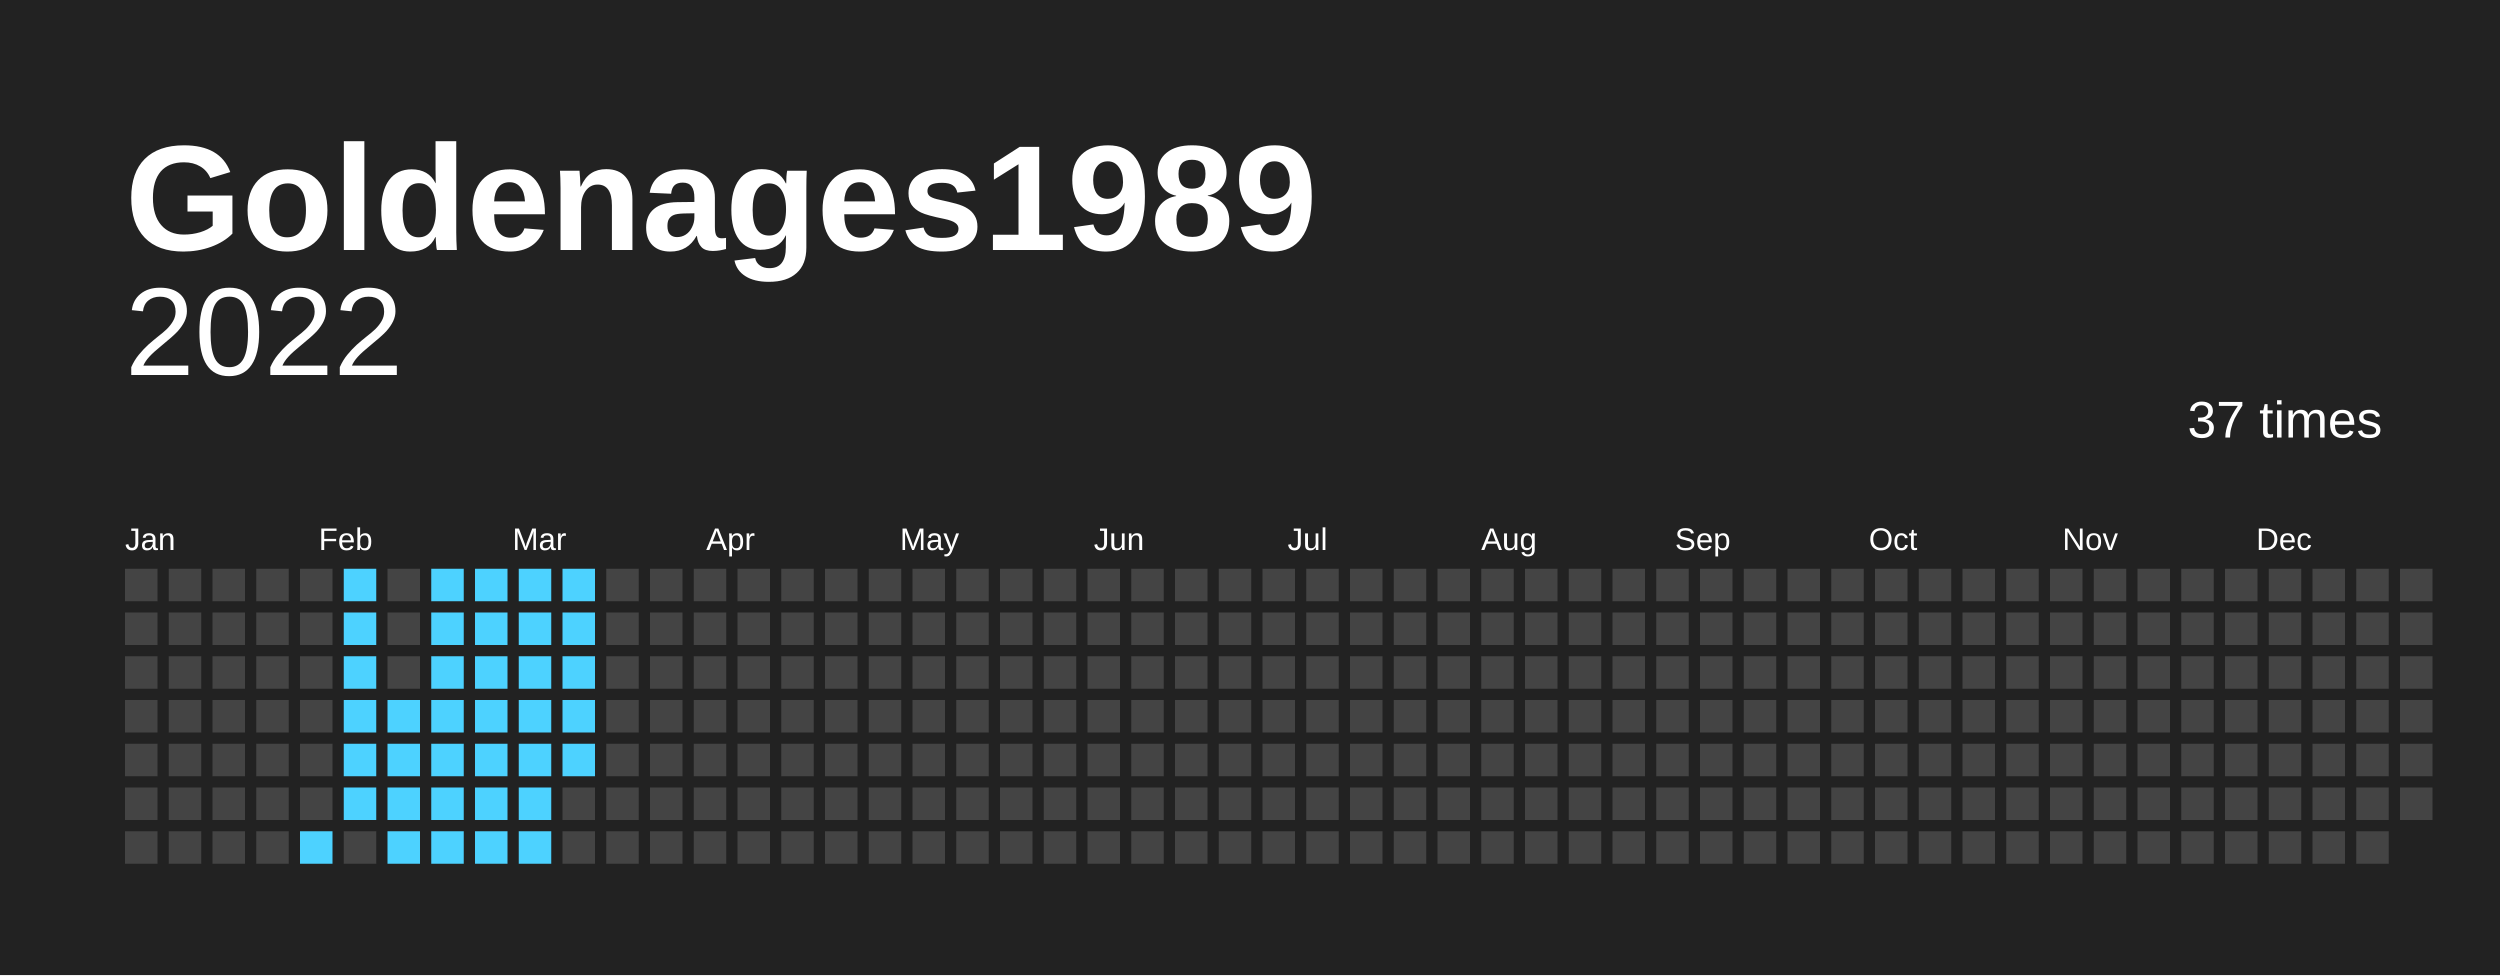
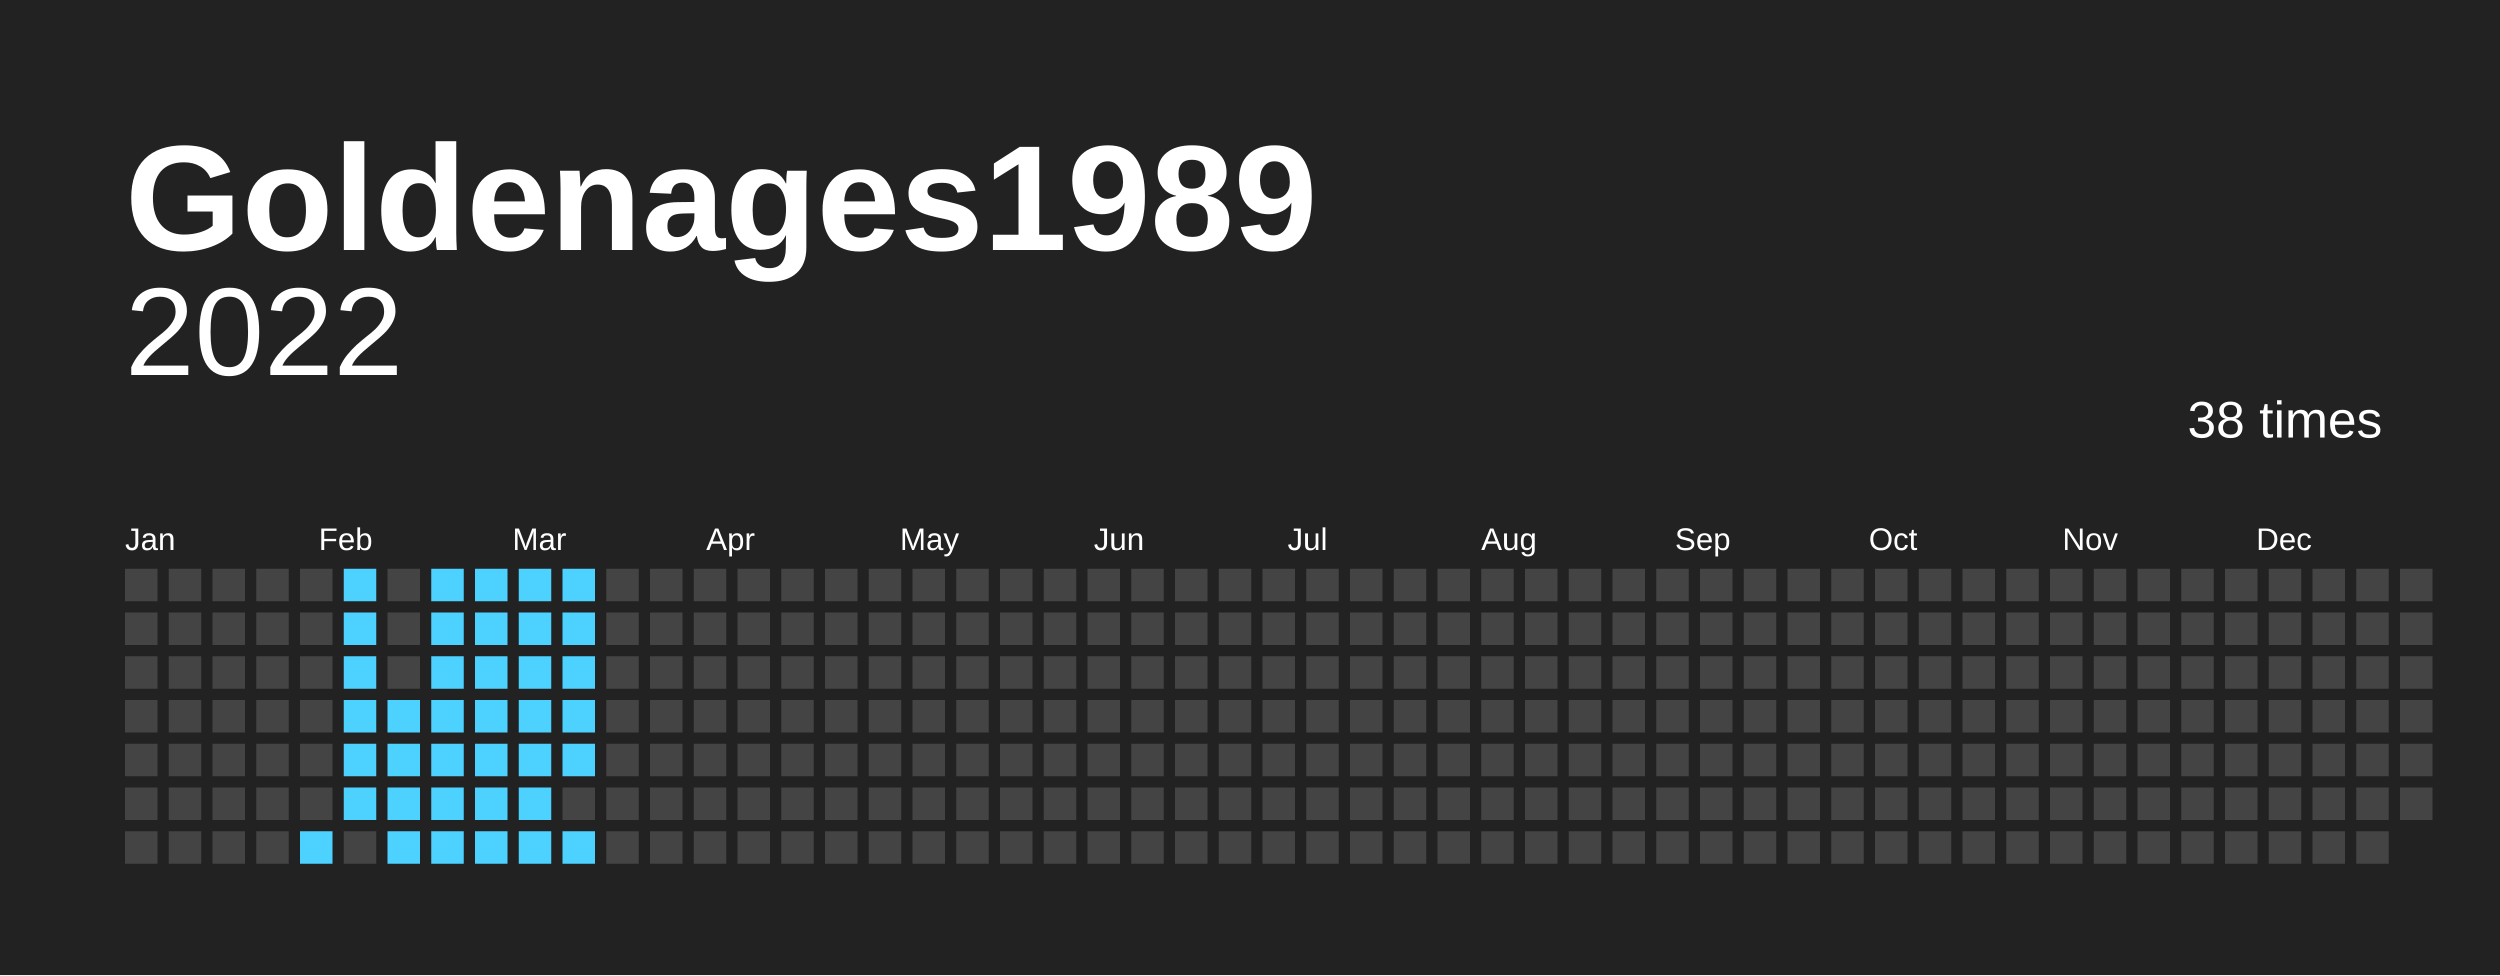
<svg xmlns="http://www.w3.org/2000/svg" baseProfile="full" height="78mm" version="1.1" viewBox="0,0,200,78" width="200mm">
  <defs />
  <rect fill="#222222" height="78" width="200" x="0" y="0" />
  <text fill="#FFFFFF" style="font-size:12px; font-family:Arial; font-weight:bold;" x="10" y="20">Goldenages1989</text>
  <text alignment-baseline="hanging" fill="#FFFFFF" style="font-size:10.0px; font-family:Arial;" x="10" y="30">2022</text>
-   <text alignment-baseline="hanging" fill="#FFFFFF" style="font-size:4.125px; font-family:Arial;" x="175" y="35">37 times</text>
+   <text alignment-baseline="hanging" fill="#FFFFFF" style="font-size:4.125px; font-family:Arial;" x="175" y="35">38 times</text>
  <text fill="#FFFFFF" style="font-size:2.5px; font-family:Arial" x="10.0" y="44">Jan</text>
  <text fill="#FFFFFF" style="font-size:2.5px; font-family:Arial" x="25.5" y="44">Feb</text>
  <text fill="#FFFFFF" style="font-size:2.5px; font-family:Arial" x="41.0" y="44">Mar</text>
  <text fill="#FFFFFF" style="font-size:2.5px; font-family:Arial" x="56.5" y="44">Apr</text>
  <text fill="#FFFFFF" style="font-size:2.5px; font-family:Arial" x="72.0" y="44">May</text>
  <text fill="#FFFFFF" style="font-size:2.5px; font-family:Arial" x="87.5" y="44">Jun</text>
  <text fill="#FFFFFF" style="font-size:2.5px; font-family:Arial" x="103.0" y="44">Jul</text>
  <text fill="#FFFFFF" style="font-size:2.5px; font-family:Arial" x="118.5" y="44">Aug</text>
  <text fill="#FFFFFF" style="font-size:2.5px; font-family:Arial" x="134.0" y="44">Sep</text>
  <text fill="#FFFFFF" style="font-size:2.5px; font-family:Arial" x="149.5" y="44">Oct</text>
  <text fill="#FFFFFF" style="font-size:2.5px; font-family:Arial" x="165.0" y="44">Nov</text>
  <text fill="#FFFFFF" style="font-size:2.5px; font-family:Arial" x="180.5" y="44">Dec</text>
  <rect fill="#444444" height="2.6" width="2.6" x="10.0" y="45.5" />
  <rect fill="#444444" height="2.6" width="2.6" x="10.0" y="49.0" />
  <rect fill="#444444" height="2.6" width="2.6" x="10.0" y="52.5" />
  <rect fill="#444444" height="2.6" width="2.6" x="10.0" y="56.0" />
  <rect fill="#444444" height="2.6" width="2.6" x="10.0" y="59.5" />
  <rect fill="#444444" height="2.6" width="2.6" x="10.0" y="63.0" />
  <rect fill="#444444" height="2.6" width="2.6" x="10.0" y="66.5" />
  <rect fill="#444444" height="2.6" width="2.6" x="13.5" y="45.5" />
  <rect fill="#444444" height="2.6" width="2.6" x="13.5" y="49.0" />
  <rect fill="#444444" height="2.6" width="2.6" x="13.5" y="52.5" />
  <rect fill="#444444" height="2.6" width="2.6" x="13.5" y="56.0" />
  <rect fill="#444444" height="2.6" width="2.6" x="13.5" y="59.5" />
  <rect fill="#444444" height="2.6" width="2.6" x="13.5" y="63.0" />
  <rect fill="#444444" height="2.6" width="2.6" x="13.5" y="66.5" />
  <rect fill="#444444" height="2.6" width="2.6" x="17.0" y="45.5" />
  <rect fill="#444444" height="2.6" width="2.6" x="17.0" y="49.0" />
  <rect fill="#444444" height="2.6" width="2.6" x="17.0" y="52.5" />
  <rect fill="#444444" height="2.6" width="2.6" x="17.0" y="56.0" />
  <rect fill="#444444" height="2.6" width="2.6" x="17.0" y="59.5" />
  <rect fill="#444444" height="2.6" width="2.6" x="17.0" y="63.0" />
  <rect fill="#444444" height="2.6" width="2.6" x="17.0" y="66.5" />
  <rect fill="#444444" height="2.6" width="2.6" x="20.5" y="45.5" />
  <rect fill="#444444" height="2.6" width="2.6" x="20.5" y="49.0" />
  <rect fill="#444444" height="2.6" width="2.6" x="20.5" y="52.5" />
  <rect fill="#444444" height="2.6" width="2.6" x="20.5" y="56.0" />
  <rect fill="#444444" height="2.6" width="2.6" x="20.5" y="59.5" />
  <rect fill="#444444" height="2.6" width="2.6" x="20.5" y="63.0" />
  <rect fill="#444444" height="2.6" width="2.6" x="20.5" y="66.5" />
  <rect fill="#444444" height="2.6" width="2.6" x="24.0" y="45.5" />
  <rect fill="#444444" height="2.6" width="2.6" x="24.0" y="49.0" />
  <rect fill="#444444" height="2.6" width="2.6" x="24.0" y="52.5" />
  <rect fill="#444444" height="2.6" width="2.6" x="24.0" y="56.0" />
  <rect fill="#444444" height="2.6" width="2.6" x="24.0" y="59.5" />
  <rect fill="#444444" height="2.6" width="2.6" x="24.0" y="63.0" />
  <rect fill="#4DD2FF" height="2.6" width="2.6" x="24.0" y="66.5" />
  <rect fill="#4DD2FF" height="2.6" width="2.6" x="27.5" y="45.5" />
  <rect fill="#4DD2FF" height="2.6" width="2.6" x="27.5" y="49.0" />
  <rect fill="#4DD2FF" height="2.6" width="2.6" x="27.5" y="52.5" />
  <rect fill="#4DD2FF" height="2.6" width="2.6" x="27.5" y="56.0" />
  <rect fill="#4DD2FF" height="2.6" width="2.6" x="27.5" y="59.5" />
  <rect fill="#4DD2FF" height="2.6" width="2.6" x="27.5" y="63.0" />
  <rect fill="#444444" height="2.6" width="2.6" x="27.5" y="66.5" />
  <rect fill="#444444" height="2.6" width="2.6" x="31.0" y="45.5" />
  <rect fill="#444444" height="2.6" width="2.6" x="31.0" y="49.0" />
  <rect fill="#444444" height="2.6" width="2.6" x="31.0" y="52.5" />
  <rect fill="#4DD2FF" height="2.6" width="2.6" x="31.0" y="56.0" />
  <rect fill="#4DD2FF" height="2.6" width="2.6" x="31.0" y="59.5" />
  <rect fill="#4DD2FF" height="2.6" width="2.6" x="31.0" y="63.0" />
  <rect fill="#4DD2FF" height="2.6" width="2.6" x="31.0" y="66.5" />
  <rect fill="#4DD2FF" height="2.6" width="2.6" x="34.5" y="45.5" />
  <rect fill="#4DD2FF" height="2.6" width="2.6" x="34.5" y="49.0" />
  <rect fill="#4DD2FF" height="2.6" width="2.6" x="34.5" y="52.5" />
  <rect fill="#4DD2FF" height="2.6" width="2.6" x="34.5" y="56.0" />
  <rect fill="#4DD2FF" height="2.6" width="2.6" x="34.5" y="59.5" />
  <rect fill="#4DD2FF" height="2.6" width="2.6" x="34.5" y="63.0" />
  <rect fill="#4DD2FF" height="2.6" width="2.6" x="34.5" y="66.5" />
  <rect fill="#4DD2FF" height="2.6" width="2.6" x="38.0" y="45.5" />
  <rect fill="#4DD2FF" height="2.6" width="2.6" x="38.0" y="49.0" />
  <rect fill="#4DD2FF" height="2.6" width="2.6" x="38.0" y="52.5" />
  <rect fill="#4DD2FF" height="2.6" width="2.6" x="38.0" y="56.0" />
  <rect fill="#4DD2FF" height="2.6" width="2.6" x="38.0" y="59.5" />
  <rect fill="#4DD2FF" height="2.6" width="2.6" x="38.0" y="63.0" />
  <rect fill="#4DD2FF" height="2.6" width="2.6" x="38.0" y="66.5" />
  <rect fill="#4DD2FF" height="2.6" width="2.6" x="41.5" y="45.5" />
  <rect fill="#4DD2FF" height="2.6" width="2.6" x="41.5" y="49.0" />
  <rect fill="#4DD2FF" height="2.6" width="2.6" x="41.5" y="52.5" />
  <rect fill="#4DD2FF" height="2.6" width="2.6" x="41.5" y="56.0" />
  <rect fill="#4DD2FF" height="2.6" width="2.6" x="41.5" y="59.5" />
  <rect fill="#4DD2FF" height="2.6" width="2.6" x="41.5" y="63.0" />
  <rect fill="#4DD2FF" height="2.6" width="2.6" x="41.5" y="66.5" />
  <rect fill="#4DD2FF" height="2.6" width="2.6" x="45.0" y="45.5" />
  <rect fill="#4DD2FF" height="2.6" width="2.6" x="45.0" y="49.0" />
  <rect fill="#4DD2FF" height="2.6" width="2.6" x="45.0" y="52.5" />
  <rect fill="#4DD2FF" height="2.6" width="2.6" x="45.0" y="56.0" />
  <rect fill="#4DD2FF" height="2.6" width="2.6" x="45.0" y="59.5" />
  <rect fill="#444444" height="2.6" width="2.6" x="45.0" y="63.0" />
-   <rect fill="#444444" height="2.6" width="2.6" x="45.0" y="66.5" />
+   <rect fill="#4DD2FF" height="2.6" width="2.6" x="45.0" y="66.5" />
  <rect fill="#444444" height="2.6" width="2.6" x="48.5" y="45.5" />
  <rect fill="#444444" height="2.6" width="2.6" x="48.5" y="49.0" />
  <rect fill="#444444" height="2.6" width="2.6" x="48.5" y="52.5" />
  <rect fill="#444444" height="2.6" width="2.6" x="48.5" y="56.0" />
  <rect fill="#444444" height="2.6" width="2.6" x="48.5" y="59.5" />
  <rect fill="#444444" height="2.6" width="2.6" x="48.5" y="63.0" />
  <rect fill="#444444" height="2.6" width="2.6" x="48.5" y="66.5" />
  <rect fill="#444444" height="2.6" width="2.6" x="52.0" y="45.5" />
  <rect fill="#444444" height="2.6" width="2.6" x="52.0" y="49.0" />
  <rect fill="#444444" height="2.6" width="2.6" x="52.0" y="52.5" />
  <rect fill="#444444" height="2.6" width="2.6" x="52.0" y="56.0" />
  <rect fill="#444444" height="2.6" width="2.6" x="52.0" y="59.5" />
  <rect fill="#444444" height="2.6" width="2.6" x="52.0" y="63.0" />
  <rect fill="#444444" height="2.6" width="2.6" x="52.0" y="66.5" />
  <rect fill="#444444" height="2.6" width="2.6" x="55.5" y="45.5" />
  <rect fill="#444444" height="2.6" width="2.6" x="55.5" y="49.0" />
  <rect fill="#444444" height="2.6" width="2.6" x="55.5" y="52.5" />
  <rect fill="#444444" height="2.6" width="2.6" x="55.5" y="56.0" />
  <rect fill="#444444" height="2.6" width="2.6" x="55.5" y="59.5" />
  <rect fill="#444444" height="2.6" width="2.6" x="55.5" y="63.0" />
  <rect fill="#444444" height="2.6" width="2.6" x="55.5" y="66.5" />
  <rect fill="#444444" height="2.6" width="2.6" x="59.0" y="45.5" />
  <rect fill="#444444" height="2.6" width="2.6" x="59.0" y="49.0" />
  <rect fill="#444444" height="2.6" width="2.6" x="59.0" y="52.5" />
  <rect fill="#444444" height="2.6" width="2.6" x="59.0" y="56.0" />
  <rect fill="#444444" height="2.6" width="2.6" x="59.0" y="59.5" />
  <rect fill="#444444" height="2.6" width="2.6" x="59.0" y="63.0" />
  <rect fill="#444444" height="2.6" width="2.6" x="59.0" y="66.5" />
  <rect fill="#444444" height="2.6" width="2.6" x="62.5" y="45.5" />
  <rect fill="#444444" height="2.6" width="2.6" x="62.5" y="49.0" />
  <rect fill="#444444" height="2.6" width="2.6" x="62.5" y="52.5" />
  <rect fill="#444444" height="2.6" width="2.6" x="62.5" y="56.0" />
  <rect fill="#444444" height="2.6" width="2.6" x="62.5" y="59.5" />
  <rect fill="#444444" height="2.6" width="2.6" x="62.5" y="63.0" />
  <rect fill="#444444" height="2.6" width="2.6" x="62.5" y="66.5" />
  <rect fill="#444444" height="2.6" width="2.6" x="66.0" y="45.5" />
  <rect fill="#444444" height="2.6" width="2.6" x="66.0" y="49.0" />
  <rect fill="#444444" height="2.6" width="2.6" x="66.0" y="52.5" />
  <rect fill="#444444" height="2.6" width="2.6" x="66.0" y="56.0" />
  <rect fill="#444444" height="2.6" width="2.6" x="66.0" y="59.5" />
  <rect fill="#444444" height="2.6" width="2.6" x="66.0" y="63.0" />
  <rect fill="#444444" height="2.6" width="2.6" x="66.0" y="66.5" />
  <rect fill="#444444" height="2.6" width="2.6" x="69.5" y="45.5" />
  <rect fill="#444444" height="2.6" width="2.6" x="69.5" y="49.0" />
  <rect fill="#444444" height="2.6" width="2.6" x="69.5" y="52.5" />
  <rect fill="#444444" height="2.6" width="2.6" x="69.5" y="56.0" />
  <rect fill="#444444" height="2.6" width="2.6" x="69.5" y="59.5" />
  <rect fill="#444444" height="2.6" width="2.6" x="69.5" y="63.0" />
  <rect fill="#444444" height="2.6" width="2.6" x="69.5" y="66.5" />
  <rect fill="#444444" height="2.6" width="2.6" x="73.0" y="45.5" />
  <rect fill="#444444" height="2.6" width="2.6" x="73.0" y="49.0" />
  <rect fill="#444444" height="2.6" width="2.6" x="73.0" y="52.5" />
  <rect fill="#444444" height="2.6" width="2.6" x="73.0" y="56.0" />
  <rect fill="#444444" height="2.6" width="2.6" x="73.0" y="59.5" />
  <rect fill="#444444" height="2.6" width="2.6" x="73.0" y="63.0" />
  <rect fill="#444444" height="2.6" width="2.6" x="73.0" y="66.5" />
  <rect fill="#444444" height="2.6" width="2.6" x="76.5" y="45.5" />
  <rect fill="#444444" height="2.6" width="2.6" x="76.5" y="49.0" />
  <rect fill="#444444" height="2.6" width="2.6" x="76.5" y="52.5" />
  <rect fill="#444444" height="2.6" width="2.6" x="76.5" y="56.0" />
  <rect fill="#444444" height="2.6" width="2.6" x="76.5" y="59.5" />
  <rect fill="#444444" height="2.6" width="2.6" x="76.5" y="63.0" />
  <rect fill="#444444" height="2.6" width="2.6" x="76.5" y="66.5" />
  <rect fill="#444444" height="2.6" width="2.6" x="80.0" y="45.5" />
  <rect fill="#444444" height="2.6" width="2.6" x="80.0" y="49.0" />
  <rect fill="#444444" height="2.6" width="2.6" x="80.0" y="52.5" />
  <rect fill="#444444" height="2.6" width="2.6" x="80.0" y="56.0" />
  <rect fill="#444444" height="2.6" width="2.6" x="80.0" y="59.5" />
  <rect fill="#444444" height="2.6" width="2.6" x="80.0" y="63.0" />
  <rect fill="#444444" height="2.6" width="2.6" x="80.0" y="66.5" />
  <rect fill="#444444" height="2.6" width="2.6" x="83.5" y="45.5" />
  <rect fill="#444444" height="2.6" width="2.6" x="83.5" y="49.0" />
  <rect fill="#444444" height="2.6" width="2.6" x="83.5" y="52.5" />
  <rect fill="#444444" height="2.6" width="2.6" x="83.5" y="56.0" />
  <rect fill="#444444" height="2.6" width="2.6" x="83.5" y="59.5" />
  <rect fill="#444444" height="2.6" width="2.6" x="83.5" y="63.0" />
  <rect fill="#444444" height="2.6" width="2.6" x="83.5" y="66.5" />
  <rect fill="#444444" height="2.6" width="2.6" x="87.0" y="45.5" />
  <rect fill="#444444" height="2.6" width="2.6" x="87.0" y="49.0" />
  <rect fill="#444444" height="2.6" width="2.6" x="87.0" y="52.5" />
  <rect fill="#444444" height="2.6" width="2.6" x="87.0" y="56.0" />
  <rect fill="#444444" height="2.6" width="2.6" x="87.0" y="59.5" />
  <rect fill="#444444" height="2.6" width="2.6" x="87.0" y="63.0" />
  <rect fill="#444444" height="2.6" width="2.6" x="87.0" y="66.5" />
  <rect fill="#444444" height="2.6" width="2.6" x="90.5" y="45.5" />
  <rect fill="#444444" height="2.6" width="2.6" x="90.5" y="49.0" />
  <rect fill="#444444" height="2.6" width="2.6" x="90.5" y="52.5" />
  <rect fill="#444444" height="2.6" width="2.6" x="90.5" y="56.0" />
  <rect fill="#444444" height="2.6" width="2.6" x="90.5" y="59.5" />
  <rect fill="#444444" height="2.6" width="2.6" x="90.5" y="63.0" />
  <rect fill="#444444" height="2.6" width="2.6" x="90.5" y="66.5" />
  <rect fill="#444444" height="2.6" width="2.6" x="94.0" y="45.5" />
  <rect fill="#444444" height="2.6" width="2.6" x="94.0" y="49.0" />
  <rect fill="#444444" height="2.6" width="2.6" x="94.0" y="52.5" />
  <rect fill="#444444" height="2.6" width="2.6" x="94.0" y="56.0" />
  <rect fill="#444444" height="2.6" width="2.6" x="94.0" y="59.5" />
  <rect fill="#444444" height="2.6" width="2.6" x="94.0" y="63.0" />
  <rect fill="#444444" height="2.6" width="2.6" x="94.0" y="66.5" />
  <rect fill="#444444" height="2.6" width="2.6" x="97.5" y="45.5" />
  <rect fill="#444444" height="2.6" width="2.6" x="97.5" y="49.0" />
  <rect fill="#444444" height="2.6" width="2.6" x="97.5" y="52.5" />
  <rect fill="#444444" height="2.6" width="2.6" x="97.5" y="56.0" />
  <rect fill="#444444" height="2.6" width="2.6" x="97.5" y="59.5" />
  <rect fill="#444444" height="2.6" width="2.6" x="97.5" y="63.0" />
  <rect fill="#444444" height="2.6" width="2.6" x="97.5" y="66.5" />
  <rect fill="#444444" height="2.6" width="2.6" x="101.0" y="45.5" />
  <rect fill="#444444" height="2.6" width="2.6" x="101.0" y="49.0" />
  <rect fill="#444444" height="2.6" width="2.6" x="101.0" y="52.5" />
  <rect fill="#444444" height="2.6" width="2.6" x="101.0" y="56.0" />
  <rect fill="#444444" height="2.6" width="2.6" x="101.0" y="59.5" />
  <rect fill="#444444" height="2.6" width="2.6" x="101.0" y="63.0" />
  <rect fill="#444444" height="2.6" width="2.6" x="101.0" y="66.5" />
  <rect fill="#444444" height="2.6" width="2.6" x="104.5" y="45.5" />
  <rect fill="#444444" height="2.6" width="2.6" x="104.5" y="49.0" />
  <rect fill="#444444" height="2.6" width="2.6" x="104.5" y="52.5" />
  <rect fill="#444444" height="2.6" width="2.6" x="104.5" y="56.0" />
  <rect fill="#444444" height="2.6" width="2.6" x="104.5" y="59.5" />
  <rect fill="#444444" height="2.6" width="2.6" x="104.5" y="63.0" />
  <rect fill="#444444" height="2.6" width="2.6" x="104.5" y="66.5" />
  <rect fill="#444444" height="2.6" width="2.6" x="108.0" y="45.5" />
  <rect fill="#444444" height="2.6" width="2.6" x="108.0" y="49.0" />
  <rect fill="#444444" height="2.6" width="2.6" x="108.0" y="52.5" />
  <rect fill="#444444" height="2.6" width="2.6" x="108.0" y="56.0" />
  <rect fill="#444444" height="2.6" width="2.6" x="108.0" y="59.5" />
  <rect fill="#444444" height="2.6" width="2.6" x="108.0" y="63.0" />
  <rect fill="#444444" height="2.6" width="2.6" x="108.0" y="66.5" />
  <rect fill="#444444" height="2.6" width="2.6" x="111.5" y="45.5" />
  <rect fill="#444444" height="2.6" width="2.6" x="111.5" y="49.0" />
  <rect fill="#444444" height="2.6" width="2.6" x="111.5" y="52.5" />
  <rect fill="#444444" height="2.6" width="2.6" x="111.5" y="56.0" />
  <rect fill="#444444" height="2.6" width="2.6" x="111.5" y="59.5" />
  <rect fill="#444444" height="2.6" width="2.6" x="111.5" y="63.0" />
  <rect fill="#444444" height="2.6" width="2.6" x="111.5" y="66.5" />
  <rect fill="#444444" height="2.6" width="2.6" x="115.0" y="45.5" />
  <rect fill="#444444" height="2.6" width="2.6" x="115.0" y="49.0" />
  <rect fill="#444444" height="2.6" width="2.6" x="115.0" y="52.5" />
  <rect fill="#444444" height="2.6" width="2.6" x="115.0" y="56.0" />
  <rect fill="#444444" height="2.6" width="2.6" x="115.0" y="59.5" />
  <rect fill="#444444" height="2.6" width="2.6" x="115.0" y="63.0" />
  <rect fill="#444444" height="2.6" width="2.6" x="115.0" y="66.5" />
  <rect fill="#444444" height="2.6" width="2.6" x="118.5" y="45.5" />
  <rect fill="#444444" height="2.6" width="2.6" x="118.5" y="49.0" />
  <rect fill="#444444" height="2.6" width="2.6" x="118.5" y="52.5" />
  <rect fill="#444444" height="2.6" width="2.6" x="118.5" y="56.0" />
  <rect fill="#444444" height="2.6" width="2.6" x="118.5" y="59.5" />
  <rect fill="#444444" height="2.6" width="2.6" x="118.5" y="63.0" />
  <rect fill="#444444" height="2.6" width="2.6" x="118.5" y="66.5" />
  <rect fill="#444444" height="2.6" width="2.6" x="122.0" y="45.5" />
  <rect fill="#444444" height="2.6" width="2.6" x="122.0" y="49.0" />
  <rect fill="#444444" height="2.6" width="2.6" x="122.0" y="52.5" />
  <rect fill="#444444" height="2.6" width="2.6" x="122.0" y="56.0" />
  <rect fill="#444444" height="2.6" width="2.6" x="122.0" y="59.5" />
  <rect fill="#444444" height="2.6" width="2.6" x="122.0" y="63.0" />
  <rect fill="#444444" height="2.6" width="2.6" x="122.0" y="66.5" />
  <rect fill="#444444" height="2.6" width="2.6" x="125.5" y="45.5" />
  <rect fill="#444444" height="2.6" width="2.6" x="125.5" y="49.0" />
  <rect fill="#444444" height="2.6" width="2.6" x="125.5" y="52.5" />
  <rect fill="#444444" height="2.6" width="2.6" x="125.5" y="56.0" />
  <rect fill="#444444" height="2.6" width="2.6" x="125.5" y="59.5" />
  <rect fill="#444444" height="2.6" width="2.6" x="125.5" y="63.0" />
  <rect fill="#444444" height="2.6" width="2.6" x="125.5" y="66.5" />
  <rect fill="#444444" height="2.6" width="2.6" x="129.0" y="45.5" />
  <rect fill="#444444" height="2.6" width="2.6" x="129.0" y="49.0" />
  <rect fill="#444444" height="2.6" width="2.6" x="129.0" y="52.5" />
  <rect fill="#444444" height="2.6" width="2.6" x="129.0" y="56.0" />
  <rect fill="#444444" height="2.6" width="2.6" x="129.0" y="59.5" />
  <rect fill="#444444" height="2.6" width="2.6" x="129.0" y="63.0" />
  <rect fill="#444444" height="2.6" width="2.6" x="129.0" y="66.5" />
  <rect fill="#444444" height="2.6" width="2.6" x="132.5" y="45.5" />
  <rect fill="#444444" height="2.6" width="2.6" x="132.5" y="49.0" />
  <rect fill="#444444" height="2.6" width="2.6" x="132.5" y="52.5" />
  <rect fill="#444444" height="2.6" width="2.6" x="132.5" y="56.0" />
  <rect fill="#444444" height="2.6" width="2.6" x="132.5" y="59.5" />
  <rect fill="#444444" height="2.6" width="2.6" x="132.5" y="63.0" />
  <rect fill="#444444" height="2.6" width="2.6" x="132.5" y="66.5" />
  <rect fill="#444444" height="2.6" width="2.6" x="136.0" y="45.5" />
  <rect fill="#444444" height="2.6" width="2.6" x="136.0" y="49.0" />
  <rect fill="#444444" height="2.6" width="2.6" x="136.0" y="52.5" />
  <rect fill="#444444" height="2.6" width="2.6" x="136.0" y="56.0" />
  <rect fill="#444444" height="2.6" width="2.6" x="136.0" y="59.5" />
  <rect fill="#444444" height="2.6" width="2.6" x="136.0" y="63.0" />
  <rect fill="#444444" height="2.6" width="2.6" x="136.0" y="66.5" />
  <rect fill="#444444" height="2.6" width="2.6" x="139.5" y="45.5" />
  <rect fill="#444444" height="2.6" width="2.6" x="139.5" y="49.0" />
  <rect fill="#444444" height="2.6" width="2.6" x="139.5" y="52.5" />
  <rect fill="#444444" height="2.6" width="2.6" x="139.5" y="56.0" />
  <rect fill="#444444" height="2.6" width="2.6" x="139.5" y="59.5" />
  <rect fill="#444444" height="2.6" width="2.6" x="139.5" y="63.0" />
  <rect fill="#444444" height="2.6" width="2.6" x="139.5" y="66.5" />
  <rect fill="#444444" height="2.6" width="2.6" x="143.0" y="45.5" />
  <rect fill="#444444" height="2.6" width="2.6" x="143.0" y="49.0" />
  <rect fill="#444444" height="2.6" width="2.6" x="143.0" y="52.5" />
  <rect fill="#444444" height="2.6" width="2.6" x="143.0" y="56.0" />
  <rect fill="#444444" height="2.6" width="2.6" x="143.0" y="59.5" />
  <rect fill="#444444" height="2.6" width="2.6" x="143.0" y="63.0" />
  <rect fill="#444444" height="2.6" width="2.6" x="143.0" y="66.5" />
  <rect fill="#444444" height="2.6" width="2.6" x="146.5" y="45.5" />
  <rect fill="#444444" height="2.6" width="2.6" x="146.5" y="49.0" />
  <rect fill="#444444" height="2.6" width="2.6" x="146.5" y="52.5" />
  <rect fill="#444444" height="2.6" width="2.6" x="146.5" y="56.0" />
  <rect fill="#444444" height="2.6" width="2.6" x="146.5" y="59.5" />
  <rect fill="#444444" height="2.6" width="2.6" x="146.5" y="63.0" />
  <rect fill="#444444" height="2.6" width="2.6" x="146.5" y="66.5" />
  <rect fill="#444444" height="2.6" width="2.6" x="150.0" y="45.5" />
  <rect fill="#444444" height="2.6" width="2.6" x="150.0" y="49.0" />
  <rect fill="#444444" height="2.6" width="2.6" x="150.0" y="52.5" />
  <rect fill="#444444" height="2.6" width="2.6" x="150.0" y="56.0" />
  <rect fill="#444444" height="2.6" width="2.6" x="150.0" y="59.5" />
  <rect fill="#444444" height="2.6" width="2.6" x="150.0" y="63.0" />
  <rect fill="#444444" height="2.6" width="2.6" x="150.0" y="66.5" />
  <rect fill="#444444" height="2.6" width="2.6" x="153.5" y="45.5" />
  <rect fill="#444444" height="2.6" width="2.6" x="153.5" y="49.0" />
  <rect fill="#444444" height="2.6" width="2.6" x="153.5" y="52.5" />
  <rect fill="#444444" height="2.6" width="2.6" x="153.5" y="56.0" />
  <rect fill="#444444" height="2.6" width="2.6" x="153.5" y="59.5" />
  <rect fill="#444444" height="2.6" width="2.6" x="153.5" y="63.0" />
  <rect fill="#444444" height="2.6" width="2.6" x="153.5" y="66.5" />
  <rect fill="#444444" height="2.6" width="2.6" x="157.0" y="45.5" />
  <rect fill="#444444" height="2.6" width="2.6" x="157.0" y="49.0" />
  <rect fill="#444444" height="2.6" width="2.6" x="157.0" y="52.5" />
  <rect fill="#444444" height="2.6" width="2.6" x="157.0" y="56.0" />
  <rect fill="#444444" height="2.6" width="2.6" x="157.0" y="59.5" />
  <rect fill="#444444" height="2.6" width="2.6" x="157.0" y="63.0" />
  <rect fill="#444444" height="2.6" width="2.6" x="157.0" y="66.5" />
  <rect fill="#444444" height="2.6" width="2.6" x="160.5" y="45.5" />
  <rect fill="#444444" height="2.6" width="2.6" x="160.5" y="49.0" />
  <rect fill="#444444" height="2.6" width="2.6" x="160.5" y="52.5" />
  <rect fill="#444444" height="2.6" width="2.6" x="160.5" y="56.0" />
  <rect fill="#444444" height="2.6" width="2.6" x="160.5" y="59.5" />
  <rect fill="#444444" height="2.6" width="2.6" x="160.5" y="63.0" />
  <rect fill="#444444" height="2.6" width="2.6" x="160.5" y="66.5" />
  <rect fill="#444444" height="2.6" width="2.6" x="164.0" y="45.5" />
  <rect fill="#444444" height="2.6" width="2.6" x="164.0" y="49.0" />
  <rect fill="#444444" height="2.6" width="2.6" x="164.0" y="52.5" />
  <rect fill="#444444" height="2.6" width="2.6" x="164.0" y="56.0" />
  <rect fill="#444444" height="2.6" width="2.6" x="164.0" y="59.5" />
  <rect fill="#444444" height="2.6" width="2.6" x="164.0" y="63.0" />
  <rect fill="#444444" height="2.6" width="2.6" x="164.0" y="66.5" />
  <rect fill="#444444" height="2.6" width="2.6" x="167.5" y="45.5" />
  <rect fill="#444444" height="2.6" width="2.6" x="167.5" y="49.0" />
  <rect fill="#444444" height="2.6" width="2.6" x="167.5" y="52.5" />
  <rect fill="#444444" height="2.6" width="2.6" x="167.5" y="56.0" />
  <rect fill="#444444" height="2.6" width="2.6" x="167.5" y="59.5" />
  <rect fill="#444444" height="2.6" width="2.6" x="167.5" y="63.0" />
  <rect fill="#444444" height="2.6" width="2.6" x="167.5" y="66.5" />
  <rect fill="#444444" height="2.6" width="2.6" x="171.0" y="45.5" />
  <rect fill="#444444" height="2.6" width="2.6" x="171.0" y="49.0" />
  <rect fill="#444444" height="2.6" width="2.6" x="171.0" y="52.5" />
  <rect fill="#444444" height="2.6" width="2.6" x="171.0" y="56.0" />
  <rect fill="#444444" height="2.6" width="2.6" x="171.0" y="59.5" />
  <rect fill="#444444" height="2.6" width="2.6" x="171.0" y="63.0" />
  <rect fill="#444444" height="2.6" width="2.6" x="171.0" y="66.5" />
  <rect fill="#444444" height="2.6" width="2.6" x="174.5" y="45.5" />
  <rect fill="#444444" height="2.6" width="2.6" x="174.5" y="49.0" />
  <rect fill="#444444" height="2.6" width="2.6" x="174.5" y="52.5" />
  <rect fill="#444444" height="2.6" width="2.6" x="174.5" y="56.0" />
  <rect fill="#444444" height="2.6" width="2.6" x="174.5" y="59.5" />
  <rect fill="#444444" height="2.6" width="2.6" x="174.5" y="63.0" />
  <rect fill="#444444" height="2.6" width="2.6" x="174.5" y="66.5" />
  <rect fill="#444444" height="2.6" width="2.6" x="178.0" y="45.5" />
  <rect fill="#444444" height="2.6" width="2.6" x="178.0" y="49.0" />
  <rect fill="#444444" height="2.6" width="2.6" x="178.0" y="52.5" />
  <rect fill="#444444" height="2.6" width="2.6" x="178.0" y="56.0" />
  <rect fill="#444444" height="2.6" width="2.6" x="178.0" y="59.5" />
  <rect fill="#444444" height="2.6" width="2.6" x="178.0" y="63.0" />
  <rect fill="#444444" height="2.6" width="2.6" x="178.0" y="66.5" />
  <rect fill="#444444" height="2.6" width="2.6" x="181.5" y="45.5" />
  <rect fill="#444444" height="2.6" width="2.6" x="181.5" y="49.0" />
  <rect fill="#444444" height="2.6" width="2.6" x="181.5" y="52.5" />
  <rect fill="#444444" height="2.6" width="2.6" x="181.5" y="56.0" />
  <rect fill="#444444" height="2.6" width="2.6" x="181.5" y="59.5" />
  <rect fill="#444444" height="2.6" width="2.6" x="181.5" y="63.0" />
  <rect fill="#444444" height="2.6" width="2.6" x="181.5" y="66.5" />
  <rect fill="#444444" height="2.6" width="2.6" x="185.0" y="45.5" />
  <rect fill="#444444" height="2.6" width="2.6" x="185.0" y="49.0" />
  <rect fill="#444444" height="2.6" width="2.6" x="185.0" y="52.5" />
  <rect fill="#444444" height="2.6" width="2.6" x="185.0" y="56.0" />
  <rect fill="#444444" height="2.6" width="2.6" x="185.0" y="59.5" />
  <rect fill="#444444" height="2.6" width="2.6" x="185.0" y="63.0" />
  <rect fill="#444444" height="2.6" width="2.6" x="185.0" y="66.5" />
  <rect fill="#444444" height="2.6" width="2.6" x="188.5" y="45.5" />
  <rect fill="#444444" height="2.6" width="2.6" x="188.5" y="49.0" />
  <rect fill="#444444" height="2.6" width="2.6" x="188.5" y="52.5" />
  <rect fill="#444444" height="2.6" width="2.6" x="188.5" y="56.0" />
  <rect fill="#444444" height="2.6" width="2.6" x="188.5" y="59.5" />
  <rect fill="#444444" height="2.6" width="2.6" x="188.5" y="63.0" />
  <rect fill="#444444" height="2.6" width="2.6" x="188.5" y="66.5" />
  <rect fill="#444444" height="2.6" width="2.6" x="192.0" y="45.5" />
  <rect fill="#444444" height="2.6" width="2.6" x="192.0" y="49.0" />
  <rect fill="#444444" height="2.6" width="2.6" x="192.0" y="52.5" />
  <rect fill="#444444" height="2.6" width="2.6" x="192.0" y="56.0" />
  <rect fill="#444444" height="2.6" width="2.6" x="192.0" y="59.5" />
  <rect fill="#444444" height="2.6" width="2.6" x="192.0" y="63.0" />
</svg>
